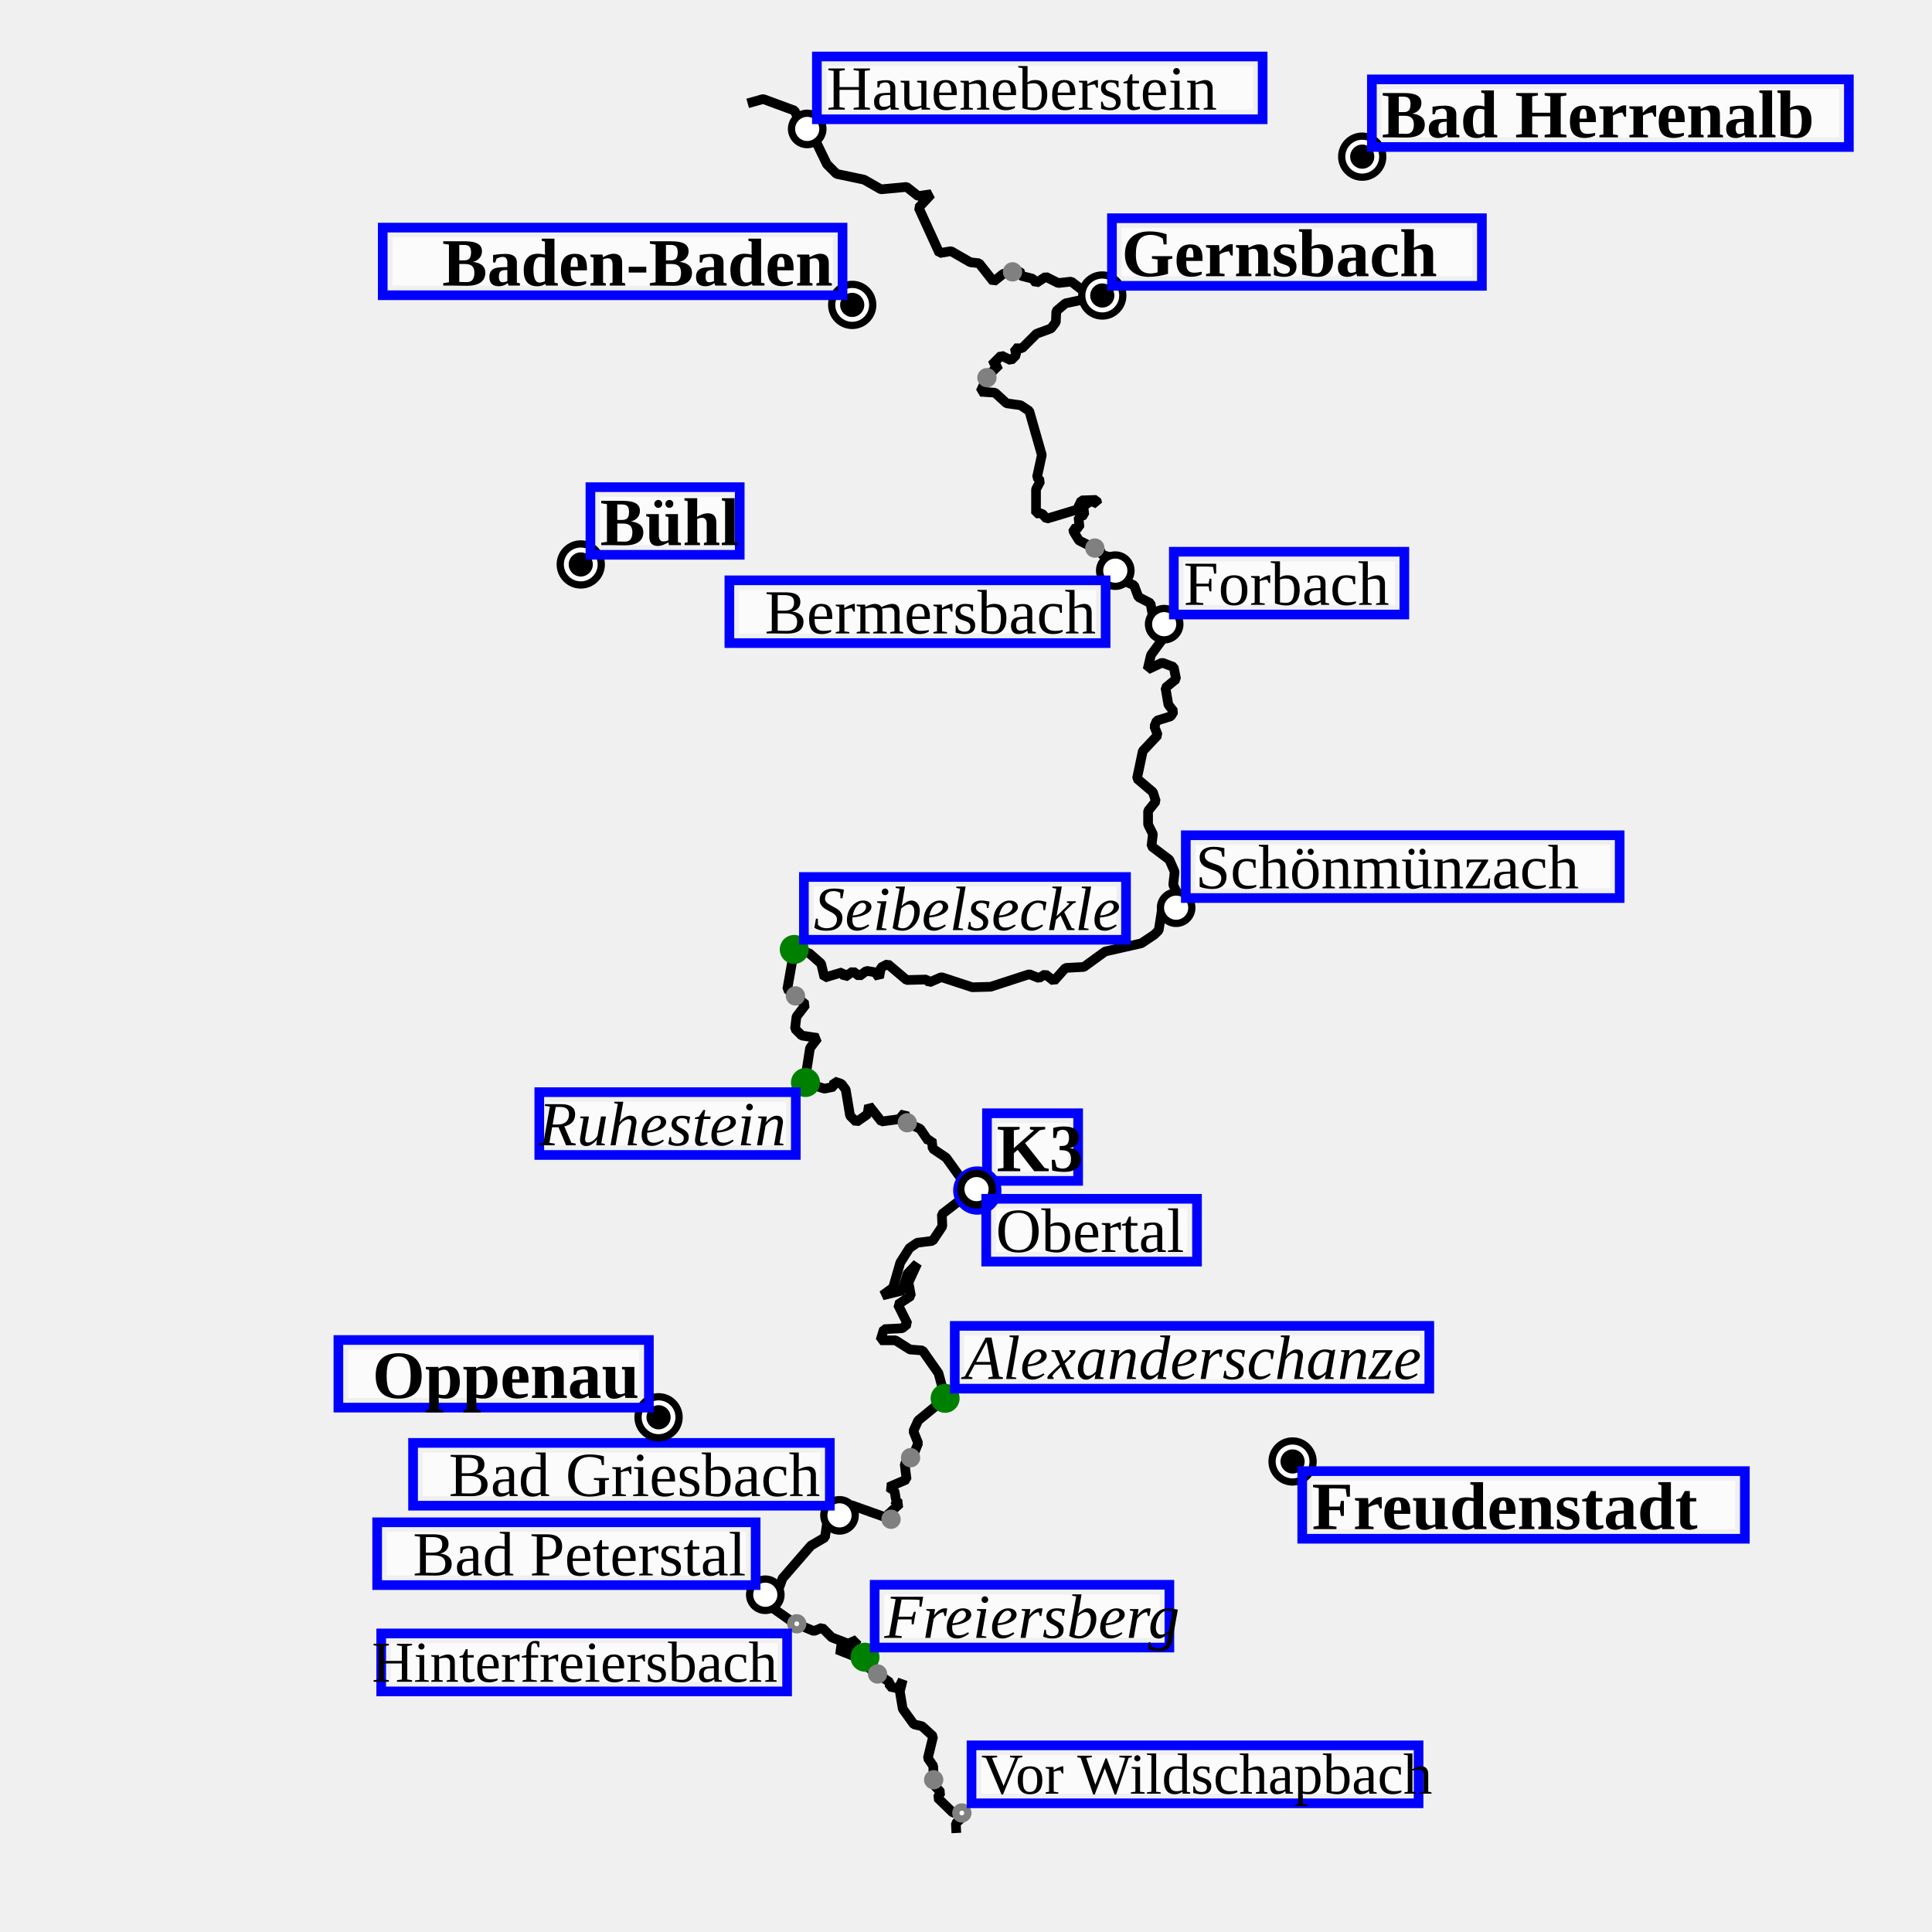
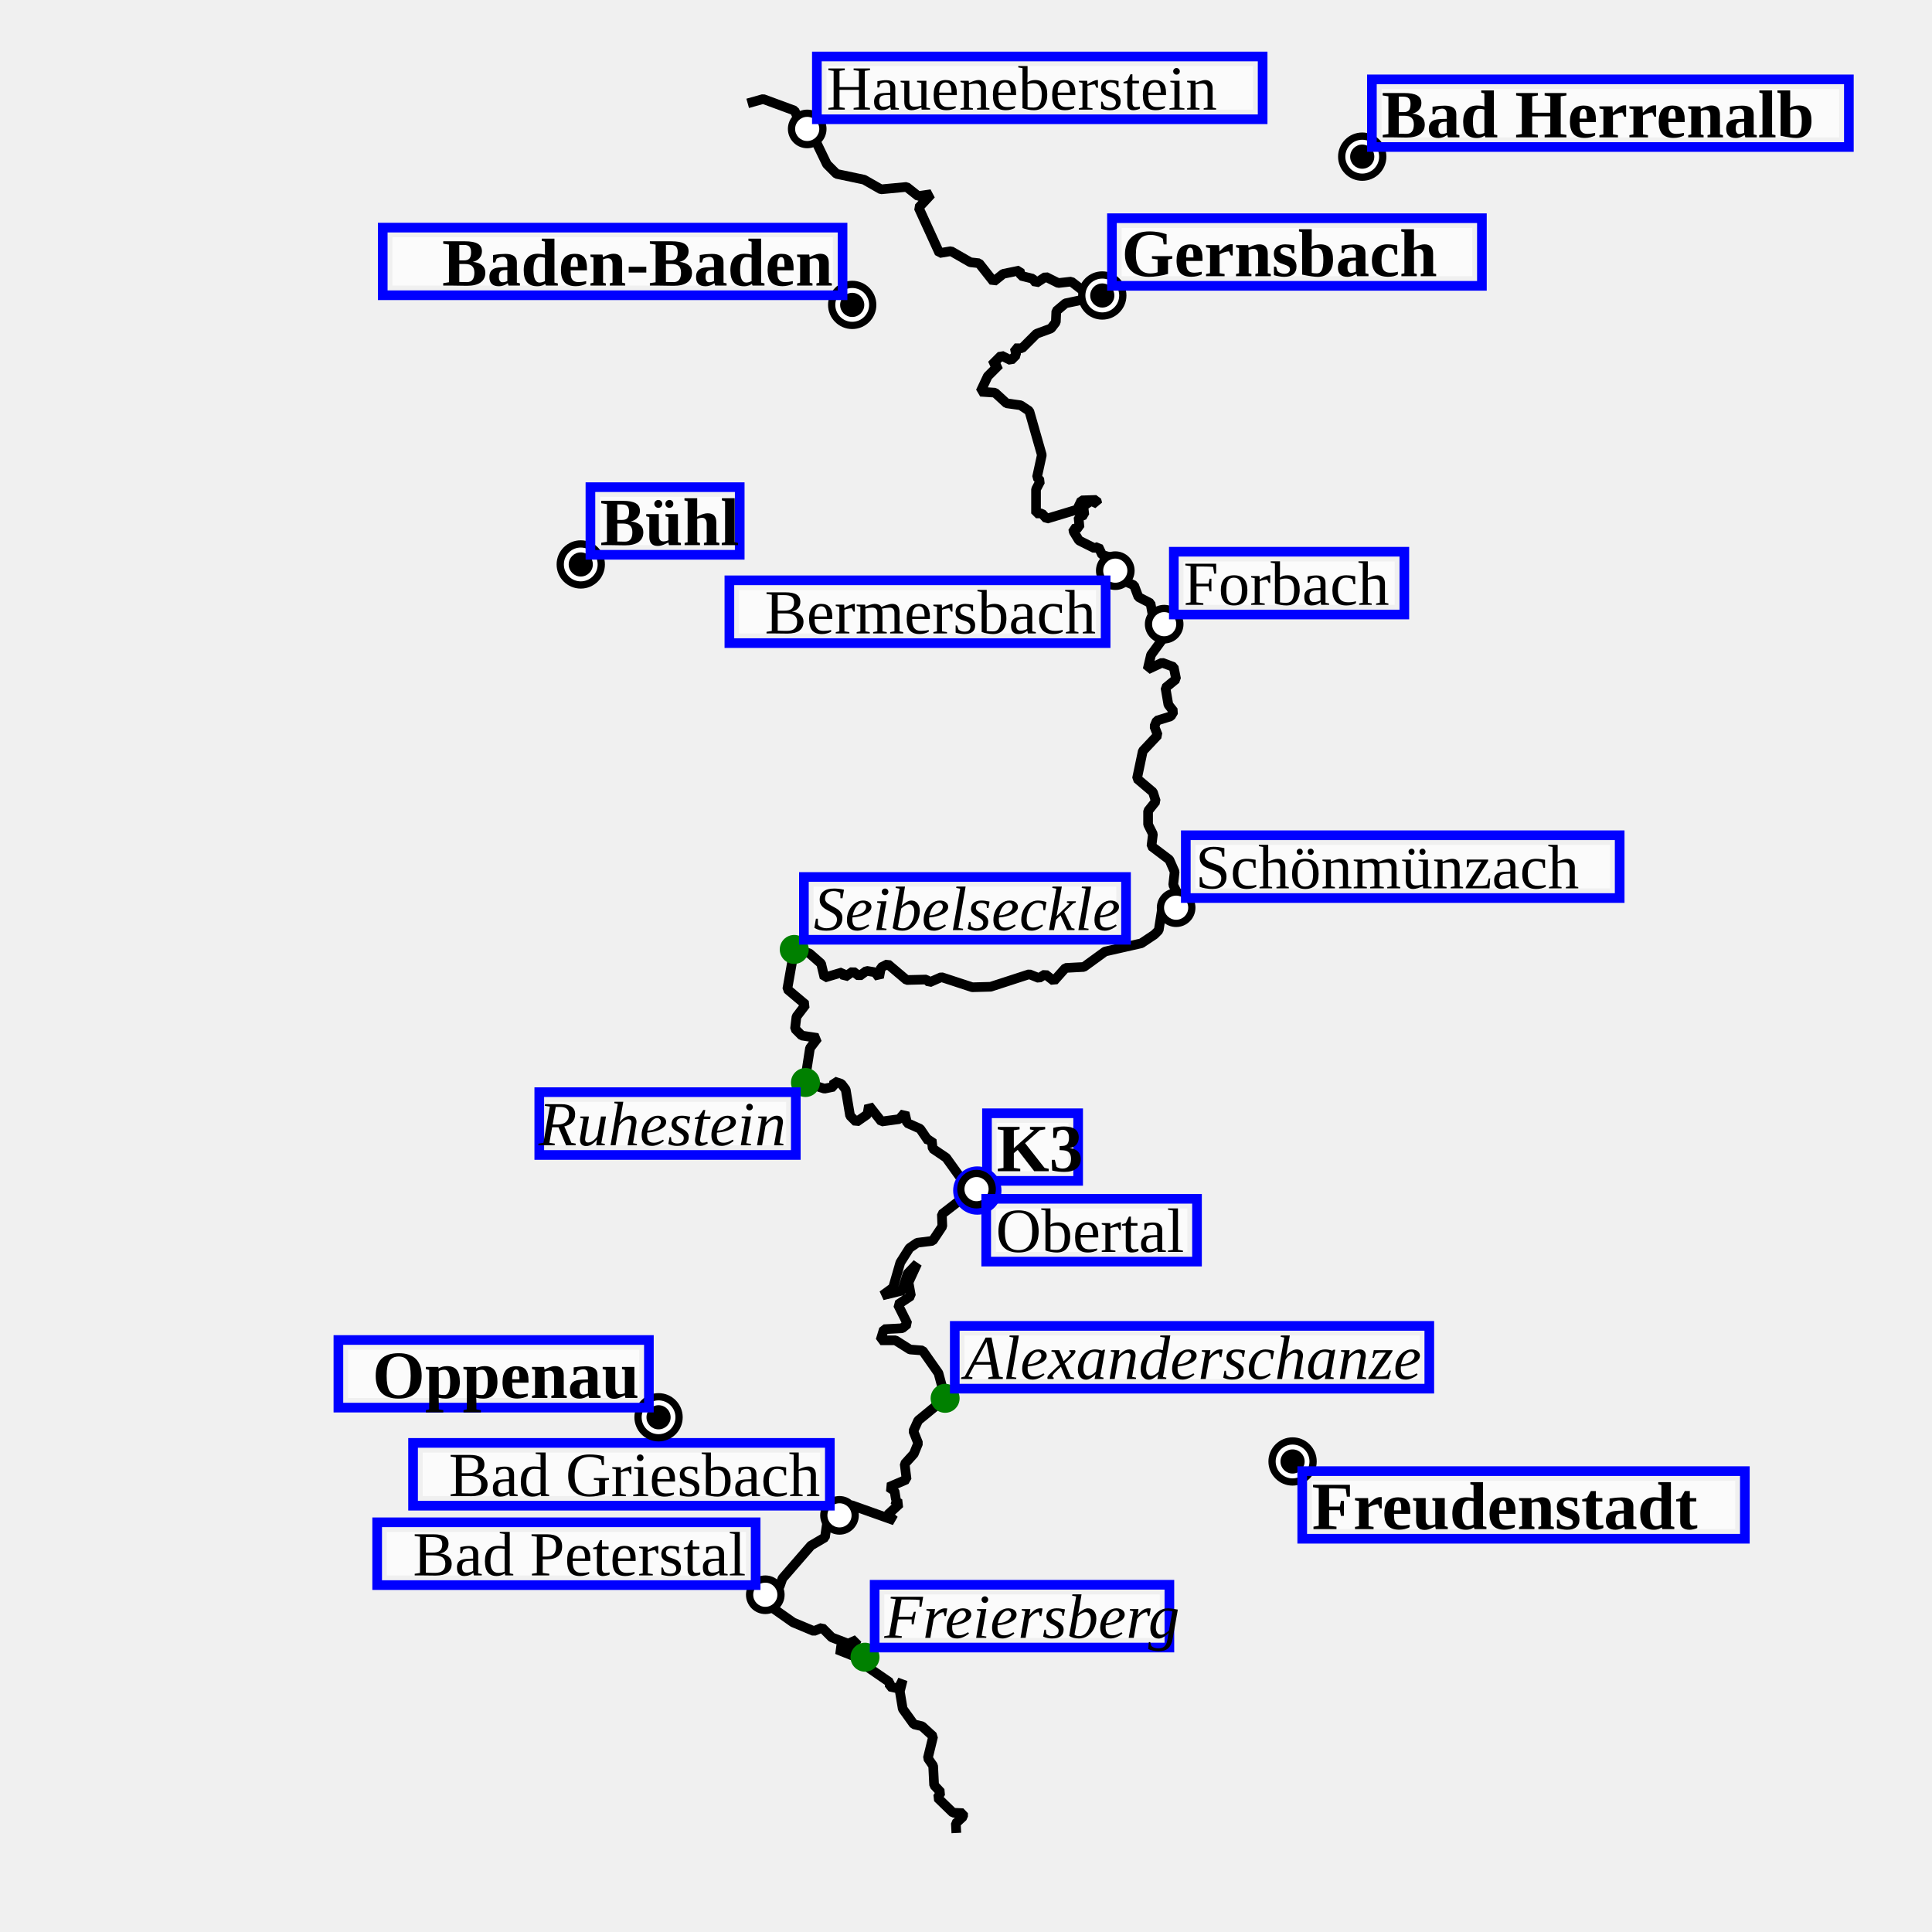
<svg xmlns="http://www.w3.org/2000/svg" height="400" viewBox="(0, 0, 400, 400)" width="400">
  <path d="M198.0,379.5 L197.9,377.5 L199.4,376.1 L199.4,375.4 L197.3,375.3 L194.1,372.2 L194.8,371.1 L193.4,369.6 L193.2,365.6 L192.1,364.0 L193.2,359.5 L190.9,357.4 L189.2,357.0 L186.9,353.8 L186.3,350.2 L186.9,347.8 L186.0,349.6 L184.2,349.2 L184.2,348.3 L179.7,345.2 L179.0,342.7 L179.6,341.5 L177.3,343.1 L173.3,341.5 L176.7,341.1 L177.4,339.5 L175.6,340.3 L172.2,339.0 L170.2,337.0 L168.5,337.7 L164.2,335.9 L159.8,332.8 L158.4,330.2 L161.4,328.5 L162.0,326.8 L167.9,320.0 L170.8,318.3 L171.4,314.2 L174.7,313.5 L176.2,311.6 L185.2,314.8 L183.8,313.6 L186.3,311.3 L184.9,310.5 L185.5,310.5 L185.2,308.7 L184.0,307.9 L187.7,306.3 L187.3,303.1 L189.2,301.0 L190.1,298.8 L189.1,296.3 L190.1,294.1 L195.7,289.5 L194.3,284.3 L191.0,279.6 L188.4,279.4 L185.4,277.5 L182.3,277.5 L183.0,275.2 L186.8,275.0 L187.9,274.1 L185.9,270.1 L188.6,268.3 L188.1,265.5 L189.9,261.6 L187.9,263.7 L186.8,267.2 L182.7,268.2 L184.9,266.6 L186.4,261.4 L188.3,258.4 L189.9,257.3 L193.1,256.9 L195.1,253.9 L195.0,251.4 L200.3,247.3 L202.5,246.8 L201.6,245.1 L198.7,243.6 L195.9,239.7 L193.1,237.8 L192.9,236.0 L192.2,236.2 L190.5,233.7 L187.8,232.5 L187.3,230.4 L186.2,231.7 L182.5,232.2 L179.9,228.9 L179.6,230.7 L177.3,232.3 L176.0,231.0 L175.1,225.6 L174.2,224.4 L172.7,223.9 L172.6,225.0 L170.7,225.4 L166.6,224.1 L167.7,217.0 L169.3,214.9 L166.0,214.4 L164.6,213.0 L164.9,210.5 L166.8,208.0 L163.0,204.8 L164.5,196.3 L167.6,197.4 L170.0,199.5 L170.7,202.4 L174.4,201.3 L174.9,202.3 L176.6,201.1 L177.9,202.1 L179.4,201.0 L181.2,201.3 L182.0,202.4 L182.4,200.3 L183.8,199.6 L187.7,202.9 L191.8,202.8 L192.4,203.4 L194.9,202.3 L201.3,204.4 L205.1,204.3 L213.1,201.7 L215.1,202.5 L216.4,201.7 L218.2,203.1 L220.6,200.4 L224.4,200.2 L228.8,197.0 L236.3,195.3 L239.0,193.5 L239.9,192.6 L240.6,188.1 L245.2,187.9 L242.9,183.2 L243.2,180.5 L242.1,178.0 L238.4,175.2 L238.7,172.7 L237.7,170.7 L237.7,167.9 L239.3,165.9 L238.7,164.0 L235.4,161.2 L236.6,155.5 L239.7,152.2 L239.0,150.4 L239.5,149.2 L242.4,148.3 L243.0,147.3 L241.9,145.9 L241.3,142.4 L243.5,140.6 L243.0,138.1 L240.6,137.2 L237.6,138.6 L238.3,135.6 L241.3,131.5 L240.9,127.8 L238.6,127.1 L238.2,124.9 L235.7,123.6 L234.8,121.2 L232.4,120.1 L230.5,117.6 L230.0,115.4 L228.2,114.9 L227.4,113.2 L226.6,113.5 L223.4,111.9 L222.3,110.1 L222.2,109.5 L223.5,109.2 L223.3,107.1 L224.5,106.6 L224.3,104.8 L225.9,103.7 L227.2,104.3 L227.0,103.5 L223.9,103.6 L223.0,105.5 L216.7,107.4 L215.7,106.3 L214.5,106.3 L214.5,101.3 L215.4,99.6 L214.7,98.8 L215.7,94.2 L213.1,85.1 L211.3,83.9 L208.4,83.5 L206.0,81.3 L203.0,81.1 L204.5,77.9 L206.9,75.5 L205.3,75.6 L207.3,73.6 L209.3,74.6 L210.4,73.5 L210.1,72.1 L211.6,72.1 L214.6,69.1 L217.6,68.0 L218.6,66.7 L218.7,64.4 L220.6,62.8 L228.2,61.2 L227.5,58.7 L228.2,61.2 L227.7,61.5 L226.4,59.6 L224.0,60.0 L221.8,58.3 L219.1,58.6 L216.5,57.3 L214.5,58.6 L213.8,57.7 L211.4,57.1 L211.1,56.0 L207.7,56.7 L205.7,58.3 L202.7,54.5 L200.9,54.3 L196.9,52.0 L194.5,52.4 L190.2,43.0 L192.8,40.2 L190.1,40.6 L187.7,38.7 L182.4,39.2 L178.9,37.2 L173.2,36.0 L171.2,34.0 L168.4,28.2 L167.0,26.5 L166.2,26.6 L164.5,22.9 L158.0,20.5 L154.8,21.4" fill="transparent" id="track" stroke="black" stroke-linejoin="miter" stroke-miterlimit="1" stroke-width="2" />
  <g>
    <g>
-       <circle cx="202.342" cy="246.488" fill="Blue" id="9/wp/circle" r="5" />
+       <circle cx="202.342" cy="246.488" fill="Blue" id="0/wp/circle" r="5" />
    </g>
    <g transform="translate(202.3422 246.4885)">
      <rect fill="white" fill-opacity="0.75" height="10" id="label-bg" width="14.875" x="4" y="-14" />
      <rect fill="none" height="14" id="label-dbg" stroke="blue" stroke-width="2" width="18.875" x="2" y="-16" />
-       <text font-size="14.0" font-style="normal" font-weight="bold" id="9/wp/text" text-anchor="start" x="4.000" y="-4.000">
+       <text font-size="14.0" font-style="normal" font-weight="bold" id="0/wp/text" text-anchor="start" x="4.000" y="-4.000">
K3
</text>
    </g>
    <g>
-       <circle cx="176.44" cy="63.126" fill="Black" id="10/wp/circle" r="5" />
-       <circle cx="176.44" cy="63.126" fill="white" id="10/wp/circle-little-white" r="3.5" />
-       <circle cx="176.44" cy="63.126" fill="black" id="10/wp/circle-little-white" r="2.5" />
+       <circle cx="176.44" cy="63.126" fill="Black" id="1/wp/circle" r="5" />
+       <circle cx="176.44" cy="63.126" fill="white" id="1/wp/circle-little-white" r="3.5" />
+       <circle cx="176.44" cy="63.126" fill="black" id="1/wp/circle-little-white" r="2.5" />
    </g>
    <g transform="translate(176.4398 63.12631)">
      <rect fill="white" fill-opacity="0.75" height="10" id="label-bg" width="91.196" x="-95.196" y="-14" />
      <rect fill="none" height="14" id="label-dbg" stroke="blue" stroke-width="2" width="95.196" x="-97.196" y="-16" />
-       <text font-size="14.0" font-style="normal" font-weight="bold" id="10/wp/text" text-anchor="end" x="-4.000" y="-4.000">
+       <text font-size="14.0" font-style="normal" font-weight="bold" id="1/wp/text" text-anchor="end" x="-4.000" y="-4.000">
Baden-Baden
</text>
    </g>
    <g>
-       <circle cx="228.217" cy="61.179" fill="Black" id="11/wp/circle" r="5" />
-       <circle cx="228.217" cy="61.179" fill="white" id="11/wp/circle-little-white" r="3.5" />
-       <circle cx="228.217" cy="61.179" fill="black" id="11/wp/circle-little-white" r="2.5" />
+       <circle cx="228.217" cy="61.179" fill="Black" id="2/wp/circle" r="5" />
+       <circle cx="228.217" cy="61.179" fill="white" id="2/wp/circle-little-white" r="3.5" />
+       <circle cx="228.217" cy="61.179" fill="black" id="2/wp/circle-little-white" r="2.5" />
    </g>
    <g transform="translate(228.2169 61.17891)">
      <rect fill="white" fill-opacity="0.75" height="10" id="label-bg" width="72.595" x="4" y="-14" />
      <rect fill="none" height="14" id="label-dbg" stroke="blue" stroke-width="2" width="76.595" x="2" y="-16" />
-       <text font-size="14.0" font-style="normal" font-weight="bold" id="11/wp/text" text-anchor="start" x="4.000" y="-4.000">
+       <text font-size="14.0" font-style="normal" font-weight="bold" id="2/wp/text" text-anchor="start" x="4.000" y="-4.000">
Gernsbach
</text>
    </g>
    <g>
-       <circle cx="241.029" cy="129.229" fill="Black" id="12/wp/circle" r="4" />
-       <circle cx="241.029" cy="129.229" fill="white" id="12/wp/circle-little-white" r="2.5" />
+       <circle cx="241.029" cy="129.229" fill="Black" id="3/wp/circle" r="4" />
+       <circle cx="241.029" cy="129.229" fill="white" id="3/wp/circle-little-white" r="2.5" />
    </g>
    <g transform="translate(241.0288 129.2294)">
      <rect fill="white" fill-opacity="0.75" height="9" id="label-bg" width="43.724" x="4" y="-13" />
      <rect fill="none" height="13" id="label-dbg" stroke="blue" stroke-width="2" width="47.724" x="2" y="-15" />
-       <text font-size="13.0" font-style="normal" font-weight="normal" id="12/wp/text" text-anchor="start" x="4.000" y="-4.000">
+       <text font-size="13.0" font-style="normal" font-weight="normal" id="3/wp/text" text-anchor="start" x="4.000" y="-4.000">
Forbach
</text>
    </g>
    <g>
-       <circle cx="158.446" cy="330.177" fill="Black" id="13/wp/circle" r="4" />
-       <circle cx="158.446" cy="330.177" fill="white" id="13/wp/circle-little-white" r="2.5" />
+       <circle cx="158.446" cy="330.177" fill="Black" id="4/wp/circle" r="4" />
+       <circle cx="158.446" cy="330.177" fill="white" id="4/wp/circle-little-white" r="2.5" />
    </g>
    <g transform="translate(158.4462 330.1774)">
      <rect fill="white" fill-opacity="0.75" height="9" id="label-bg" width="74.359" x="-78.359" y="-13" />
      <rect fill="none" height="13" id="label-dbg" stroke="blue" stroke-width="2" width="78.359" x="-80.359" y="-15" />
-       <text font-size="13.0" font-style="normal" font-weight="normal" id="13/wp/text" text-anchor="end" x="-4.000" y="-4.000">
+       <text font-size="13.0" font-style="normal" font-weight="normal" id="4/wp/text" text-anchor="end" x="-4.000" y="-4.000">
Bad Peterstal
</text>
    </g>
    <g>
-       <circle cx="173.809" cy="313.738" fill="Black" id="14/wp/circle" r="4" />
-       <circle cx="173.809" cy="313.738" fill="white" id="14/wp/circle-little-white" r="2.5" />
+       <circle cx="173.809" cy="313.738" fill="Black" id="5/wp/circle" r="4" />
+       <circle cx="173.809" cy="313.738" fill="white" id="5/wp/circle-little-white" r="2.5" />
    </g>
    <g transform="translate(173.8093 313.7379)">
      <rect fill="white" fill-opacity="0.75" height="9" id="label-bg" width="82.288" x="-86.288" y="-13" />
      <rect fill="none" height="13" id="label-dbg" stroke="blue" stroke-width="2" width="86.288" x="-88.288" y="-15" />
-       <text font-size="13.0" font-style="normal" font-weight="normal" id="14/wp/text" text-anchor="end" x="-4.000" y="-4.000">
+       <text font-size="13.0" font-style="normal" font-weight="normal" id="5/wp/text" text-anchor="end" x="-4.000" y="-4.000">
Bad Griesbach
</text>
    </g>
    <g>
-       <circle cx="167.124" cy="26.694" fill="Black" id="15/wp/circle" r="4" />
-       <circle cx="167.124" cy="26.694" fill="white" id="15/wp/circle-little-white" r="2.5" />
+       <circle cx="167.124" cy="26.694" fill="Black" id="6/wp/circle" r="4" />
+       <circle cx="167.124" cy="26.694" fill="white" id="6/wp/circle-little-white" r="2.5" />
    </g>
    <g transform="translate(167.1243 26.69406)">
      <rect fill="white" fill-opacity="0.75" height="9" id="label-bg" width="88.291" x="4" y="-13" />
      <rect fill="none" height="13" id="label-dbg" stroke="blue" stroke-width="2" width="92.291" x="2" y="-15" />
-       <text font-size="13.0" font-style="normal" font-weight="normal" id="15/wp/text" text-anchor="start" x="4.000" y="-4.000">
+       <text font-size="13.0" font-style="normal" font-weight="normal" id="6/wp/text" text-anchor="start" x="4.000" y="-4.000">
Haueneberstein
</text>
    </g>
    <g>
-       <circle cx="202.182" cy="246.197" fill="Black" id="16/wp/circle" r="4" />
-       <circle cx="202.182" cy="246.197" fill="white" id="16/wp/circle-little-white" r="2.5" />
+       <circle cx="202.182" cy="246.197" fill="Black" id="7/wp/circle" r="4" />
+       <circle cx="202.182" cy="246.197" fill="white" id="7/wp/circle-little-white" r="2.5" />
    </g>
    <g transform="translate(202.1824 246.1973)">
      <rect fill="white" fill-opacity="0.75" height="9" id="label-bg" width="39.644" x="4" y="4" />
      <rect fill="none" height="13" id="label-dbg" stroke="blue" stroke-width="2" width="43.644" x="2" y="2" />
-       <text font-size="13.0" font-style="normal" font-weight="normal" id="16/wp/text" text-anchor="start" x="4.000" y="13.000">
+       <text font-size="13.0" font-style="normal" font-weight="normal" id="7/wp/text" text-anchor="start" x="4.000" y="13.000">
Obertal
</text>
    </g>
    <g>
-       <circle cx="230.908" cy="118.149" fill="Black" id="17/wp/circle" r="4" />
-       <circle cx="230.908" cy="118.149" fill="white" id="17/wp/circle-little-white" r="2.5" />
+       <circle cx="230.908" cy="118.149" fill="Black" id="8/wp/circle" r="4" />
+       <circle cx="230.908" cy="118.149" fill="white" id="8/wp/circle-little-white" r="2.5" />
    </g>
    <g transform="translate(230.9076 118.1489)">
      <rect fill="white" fill-opacity="0.75" height="9" id="label-bg" width="73.897" x="-77.897" y="4" />
      <rect fill="none" height="13" id="label-dbg" stroke="blue" stroke-width="2" width="77.897" x="-79.897" y="2" />
-       <text font-size="13.0" font-style="normal" font-weight="normal" id="17/wp/text" text-anchor="end" x="-4.000" y="13.000">
+       <text font-size="13.0" font-style="normal" font-weight="normal" id="8/wp/text" text-anchor="end" x="-4.000" y="13.000">
Bermersbach
</text>
    </g>
    <g>
-       <circle cx="243.508" cy="187.93" fill="Black" id="20/wp/circle" r="4" />
-       <circle cx="243.508" cy="187.93" fill="white" id="20/wp/circle-little-white" r="2.5" />
+       <circle cx="243.508" cy="187.93" fill="Black" id="11/wp/circle" r="4" />
+       <circle cx="243.508" cy="187.93" fill="white" id="11/wp/circle-little-white" r="2.5" />
    </g>
    <g transform="translate(243.5076 187.9303)">
      <rect fill="white" fill-opacity="0.75" height="9" id="label-bg" width="85.828" x="4" y="-13" />
      <rect fill="none" height="13" id="label-dbg" stroke="blue" stroke-width="2" width="89.828" x="2" y="-15" />
-       <text font-size="13.0" font-style="normal" font-weight="normal" id="20/wp/text" text-anchor="start" x="4.000" y="-4.000">
+       <text font-size="13.0" font-style="normal" font-weight="normal" id="11/wp/text" text-anchor="start" x="4.000" y="-4.000">
Schönmünzach
</text>
    </g>
    <g>
-       <circle cx="195.676" cy="289.509" fill="Green" id="21/wp/circle" r="3" />
+       <circle cx="195.676" cy="289.509" fill="Green" id="12/wp/circle" r="3" />
    </g>
    <g transform="translate(195.6756 289.5087)">
      <rect fill="white" fill-opacity="0.75" height="9" id="label-bg" width="94.246" x="4" y="-13" />
      <rect fill="none" height="13" id="label-dbg" stroke="blue" stroke-width="2" width="98.246" x="2" y="-15" />
-       <text font-size="13.0" font-style="italic" font-weight="normal" id="21/wp/text" text-anchor="start" x="4.000" y="-4.000">
+       <text font-size="13.0" font-style="italic" font-weight="normal" id="12/wp/text" text-anchor="start" x="4.000" y="-4.000">
Alexanderschanze
</text>
    </g>
    <g>
-       <circle cx="164.441" cy="196.57" fill="Green" id="22/wp/circle" r="3" />
+       <circle cx="164.441" cy="196.57" fill="Green" id="13/wp/circle" r="3" />
    </g>
    <g transform="translate(164.4415 196.5703)">
      <rect fill="white" fill-opacity="0.75" height="9" id="label-bg" width="62.687" x="4" y="-13" />
      <rect fill="none" height="13" id="label-dbg" stroke="blue" stroke-width="2" width="66.687" x="2" y="-15" />
-       <text font-size="13.0" font-style="italic" font-weight="normal" id="22/wp/text" text-anchor="start" x="4.000" y="-4.000">
+       <text font-size="13.0" font-style="italic" font-weight="normal" id="13/wp/text" text-anchor="start" x="4.000" y="-4.000">
Seibelseckle
</text>
    </g>
    <g>
-       <circle cx="166.763" cy="224.122" fill="Green" id="23/wp/circle" r="3" />
+       <circle cx="166.763" cy="224.122" fill="Green" id="14/wp/circle" r="3" />
    </g>
    <g transform="translate(166.7631 224.122)">
      <rect fill="white" fill-opacity="0.75" height="9" id="label-bg" width="49.112" x="-53.112" y="4" />
      <rect fill="none" height="13" id="label-dbg" stroke="blue" stroke-width="2" width="53.112" x="-55.112" y="2" />
-       <text font-size="13.0" font-style="italic" font-weight="normal" id="23/wp/text" text-anchor="end" x="-4.000" y="13.000">
+       <text font-size="13.0" font-style="italic" font-weight="normal" id="14/wp/text" text-anchor="end" x="-4.000" y="13.000">
Ruhestein
</text>
    </g>
    <g>
-       <circle cx="179.089" cy="343.108" fill="Green" id="24/wp/circle" r="3" />
+       <circle cx="179.089" cy="343.108" fill="Green" id="15/wp/circle" r="3" />
    </g>
    <g transform="translate(179.0887 343.1082)">
      <rect fill="white" fill-opacity="0.75" height="9" id="label-bg" width="57.019" x="4" y="-13" />
      <rect fill="none" height="13" id="label-dbg" stroke="blue" stroke-width="2" width="61.019" x="2" y="-15" />
-       <text font-size="13.0" font-style="italic" font-weight="normal" id="24/wp/text" text-anchor="start" x="4.000" y="-4.000">
+       <text font-size="13.0" font-style="italic" font-weight="normal" id="15/wp/text" text-anchor="start" x="4.000" y="-4.000">
Freiersberg
</text>
    </g>
    <g>
-       <circle cx="120.241" cy="116.863" fill="Black" id="28/wp/circle" r="5" />
-       <circle cx="120.241" cy="116.863" fill="white" id="28/wp/circle-little-white" r="3.5" />
-       <circle cx="120.241" cy="116.863" fill="black" id="28/wp/circle-little-white" r="2.5" />
+       <circle cx="120.241" cy="116.863" fill="Black" id="19/wp/circle" r="5" />
+       <circle cx="120.241" cy="116.863" fill="white" id="19/wp/circle-little-white" r="3.5" />
+       <circle cx="120.241" cy="116.863" fill="black" id="19/wp/circle-little-white" r="2.5" />
    </g>
    <g transform="translate(120.2405 116.863)">
      <rect fill="white" fill-opacity="0.75" height="10" id="label-bg" width="26.911" x="4" y="-14" />
      <rect fill="none" height="14" id="label-dbg" stroke="blue" stroke-width="2" width="30.911" x="2" y="-16" />
-       <text font-size="14.0" font-style="normal" font-weight="bold" id="28/wp/text" text-anchor="start" x="4.000" y="-4.000">
+       <text font-size="14.0" font-style="normal" font-weight="bold" id="19/wp/text" text-anchor="start" x="4.000" y="-4.000">
Bühl
</text>
    </g>
    <g>
-       <circle cx="267.613" cy="302.582" fill="Black" id="30/wp/circle" r="5" />
-       <circle cx="267.613" cy="302.582" fill="white" id="30/wp/circle-little-white" r="3.5" />
-       <circle cx="267.613" cy="302.582" fill="black" id="30/wp/circle-little-white" r="2.5" />
+       <circle cx="267.613" cy="302.582" fill="Black" id="21/wp/circle" r="5" />
+       <circle cx="267.613" cy="302.582" fill="white" id="21/wp/circle-little-white" r="3.5" />
+       <circle cx="267.613" cy="302.582" fill="black" id="21/wp/circle-little-white" r="2.5" />
    </g>
    <g transform="translate(267.6132 302.5822)">
      <rect fill="white" fill-opacity="0.75" height="10" id="label-bg" width="87.64" x="4" y="4" />
      <rect fill="none" height="14" id="label-dbg" stroke="blue" stroke-width="2" width="91.64" x="2" y="2" />
-       <text font-size="14.0" font-style="normal" font-weight="bold" id="30/wp/text" text-anchor="start" x="4.000" y="14.000">
+       <text font-size="14.0" font-style="normal" font-weight="bold" id="21/wp/text" text-anchor="start" x="4.000" y="14.000">
Freudenstadt
</text>
    </g>
    <g>
-       <circle cx="282.035" cy="32.435" fill="Black" id="32/wp/circle" r="5" />
-       <circle cx="282.035" cy="32.435" fill="white" id="32/wp/circle-little-white" r="3.5" />
-       <circle cx="282.035" cy="32.435" fill="black" id="32/wp/circle-little-white" r="2.5" />
+       <circle cx="282.035" cy="32.435" fill="Black" id="23/wp/circle" r="5" />
+       <circle cx="282.035" cy="32.435" fill="white" id="23/wp/circle-little-white" r="3.5" />
+       <circle cx="282.035" cy="32.435" fill="black" id="23/wp/circle-little-white" r="2.5" />
    </g>
    <g transform="translate(282.0353 32.43458)">
      <rect fill="white" fill-opacity="0.75" height="10" id="label-bg" width="94.753" x="4" y="-14" />
      <rect fill="none" height="14" id="label-dbg" stroke="blue" stroke-width="2" width="98.753" x="2" y="-16" />
-       <text font-size="14.0" font-style="normal" font-weight="bold" id="32/wp/text" text-anchor="start" x="4.000" y="-4.000">
+       <text font-size="14.0" font-style="normal" font-weight="bold" id="23/wp/text" text-anchor="start" x="4.000" y="-4.000">
Bad Herrenalb
</text>
    </g>
    <g>
-       <circle cx="136.346" cy="293.432" fill="Black" id="33/wp/circle" r="5" />
-       <circle cx="136.346" cy="293.432" fill="white" id="33/wp/circle-little-white" r="3.5" />
-       <circle cx="136.346" cy="293.432" fill="black" id="33/wp/circle-little-white" r="2.5" />
+       <circle cx="136.346" cy="293.432" fill="Black" id="24/wp/circle" r="5" />
+       <circle cx="136.346" cy="293.432" fill="white" id="24/wp/circle-little-white" r="3.5" />
+       <circle cx="136.346" cy="293.432" fill="black" id="24/wp/circle-little-white" r="2.5" />
    </g>
    <g transform="translate(136.3465 293.4321)">
      <rect fill="white" fill-opacity="0.75" height="10" id="label-bg" width="60.285" x="-64.285" y="-14" />
      <rect fill="none" height="14" id="label-dbg" stroke="blue" stroke-width="2" width="64.285" x="-66.285" y="-16" />
-       <text font-size="14.0" font-style="normal" font-weight="bold" id="33/wp/text" text-anchor="end" x="-4.000" y="-4.000">
+       <text font-size="14.0" font-style="normal" font-weight="bold" id="24/wp/text" text-anchor="end" x="-4.000" y="-4.000">
Oppenau
</text>
-     </g>
-     <g>
-       <circle cx="164.961" cy="336.189" fill="Gray" id="35/wp/circle" r="2" />
-       <circle cx="164.961" cy="336.189" fill="white" id="35/wp/circle-little-white" r="0.5" />
-     </g>
-     <g transform="translate(164.9613 336.1894)">
-       <rect fill="white" fill-opacity="0.75" height="8" id="label-bg" width="80.036" x="-84.036" y="4" />
-       <rect fill="none" height="12" id="label-dbg" stroke="blue" stroke-width="2" width="84.036" x="-86.036" y="2" />
-       <text font-size="12.0" font-style="normal" font-weight="lighter" id="35/wp/text" text-anchor="end" x="-4.000" y="12.000">
- Hinterfreiersbach
- </text>
-     </g>
-     <g>
-       <circle cx="199.141" cy="375.355" fill="Gray" id="38/wp/circle" r="2" />
-       <circle cx="199.141" cy="375.355" fill="white" id="38/wp/circle-little-white" r="0.5" />
-     </g>
-     <g transform="translate(199.1405 375.3552)">
-       <rect fill="white" fill-opacity="0.75" height="8" id="label-bg" width="88.562" x="4" y="-12" />
-       <rect fill="none" height="12" id="label-dbg" stroke="blue" stroke-width="2" width="92.562" x="2" y="-14" />
-       <text font-size="12.0" font-style="normal" font-weight="lighter" id="38/wp/text" text-anchor="start" x="4.000" y="-4.000">
- Vor Wildschapbach
- </text>
-     </g>
-     <g>
-       <circle cx="193.304" cy="368.48" fill="Gray" id="0/wp/circle" r="2" />
-     </g>
-     <g>
-       <circle cx="181.688" cy="346.579" fill="Gray" id="1/wp/circle" r="2" />
-     </g>
-     <g>
-       <circle cx="184.482" cy="314.544" fill="Gray" id="2/wp/circle" r="2" />
-     </g>
-     <g>
-       <circle cx="188.524" cy="301.797" fill="Gray" id="3/wp/circle" r="2" />
-     </g>
-     <g>
-       <circle cx="187.839" cy="232.45" fill="Gray" id="4/wp/circle" r="2" />
-     </g>
-     <g>
-       <circle cx="164.687" cy="206.193" fill="Gray" id="5/wp/circle" r="2" />
-     </g>
-     <g>
-       <circle cx="226.673" cy="113.47" fill="Gray" id="6/wp/circle" r="2" />
-     </g>
-     <g>
-       <circle cx="204.334" cy="78.19" fill="Gray" id="7/wp/circle" r="2" />
-     </g>
-     <g>
-       <circle cx="209.633" cy="56.286" fill="Gray" id="8/wp/circle" r="2" />
    </g>
  </g>
</svg>
